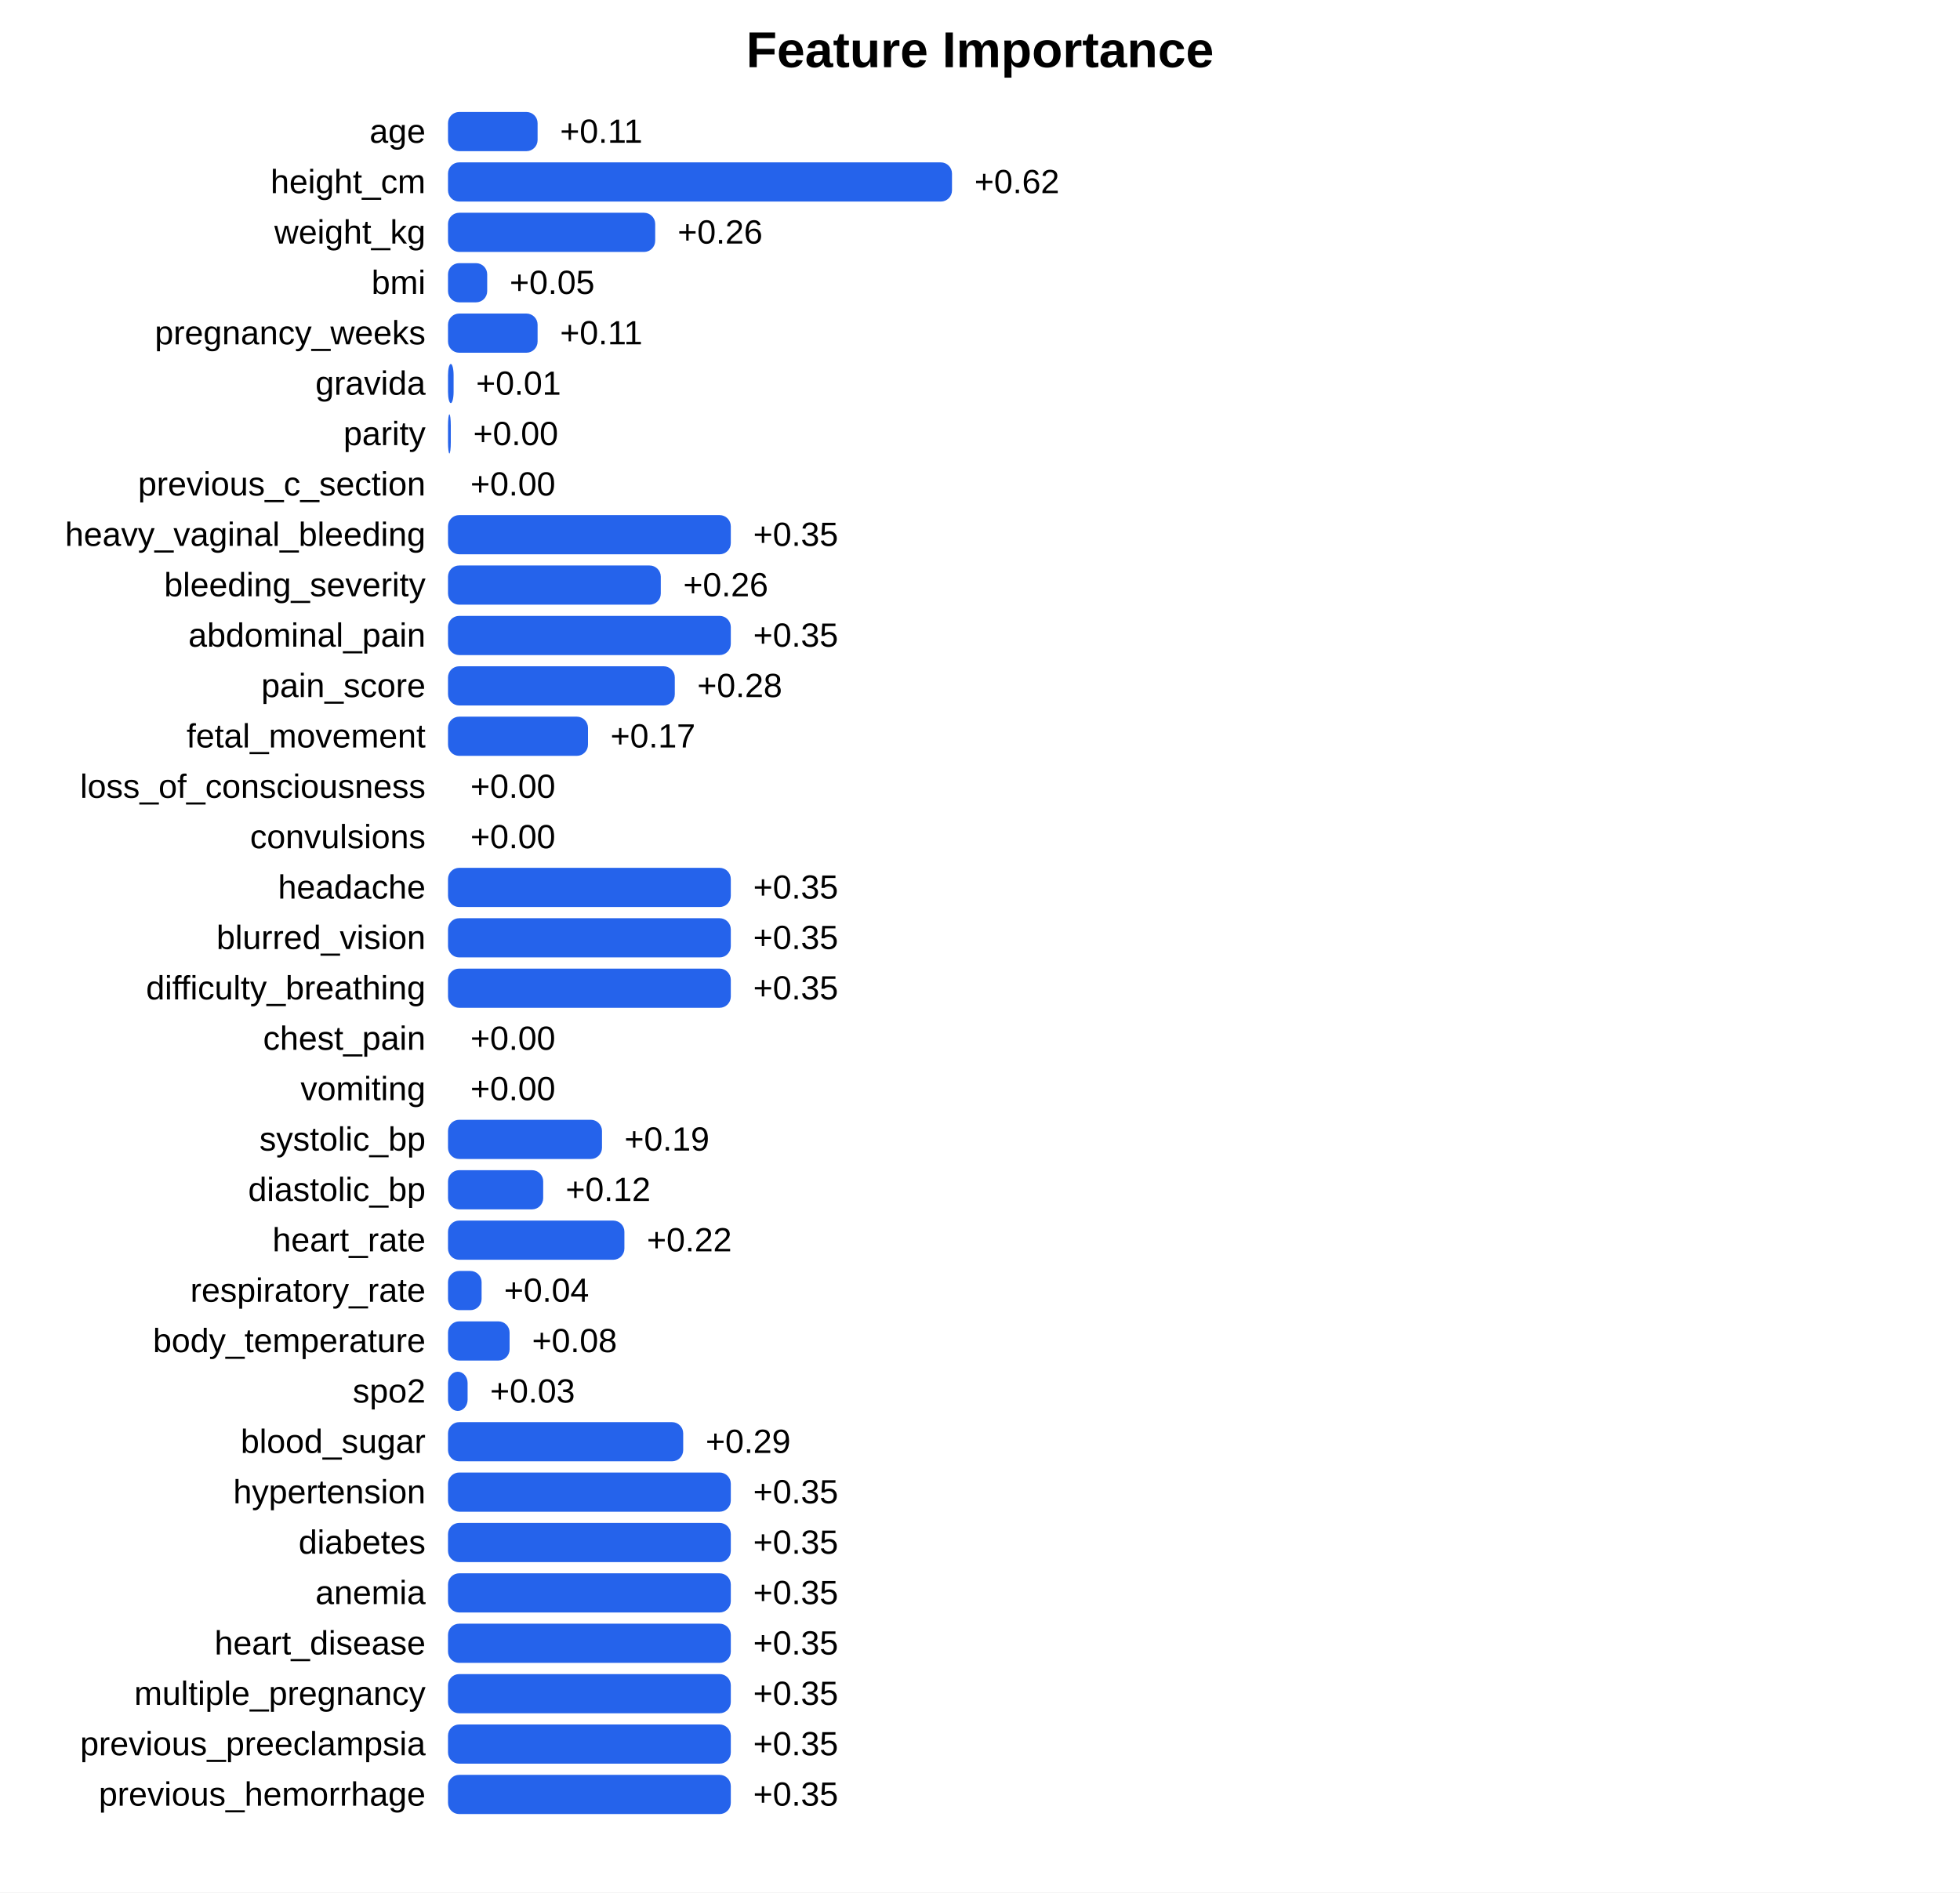
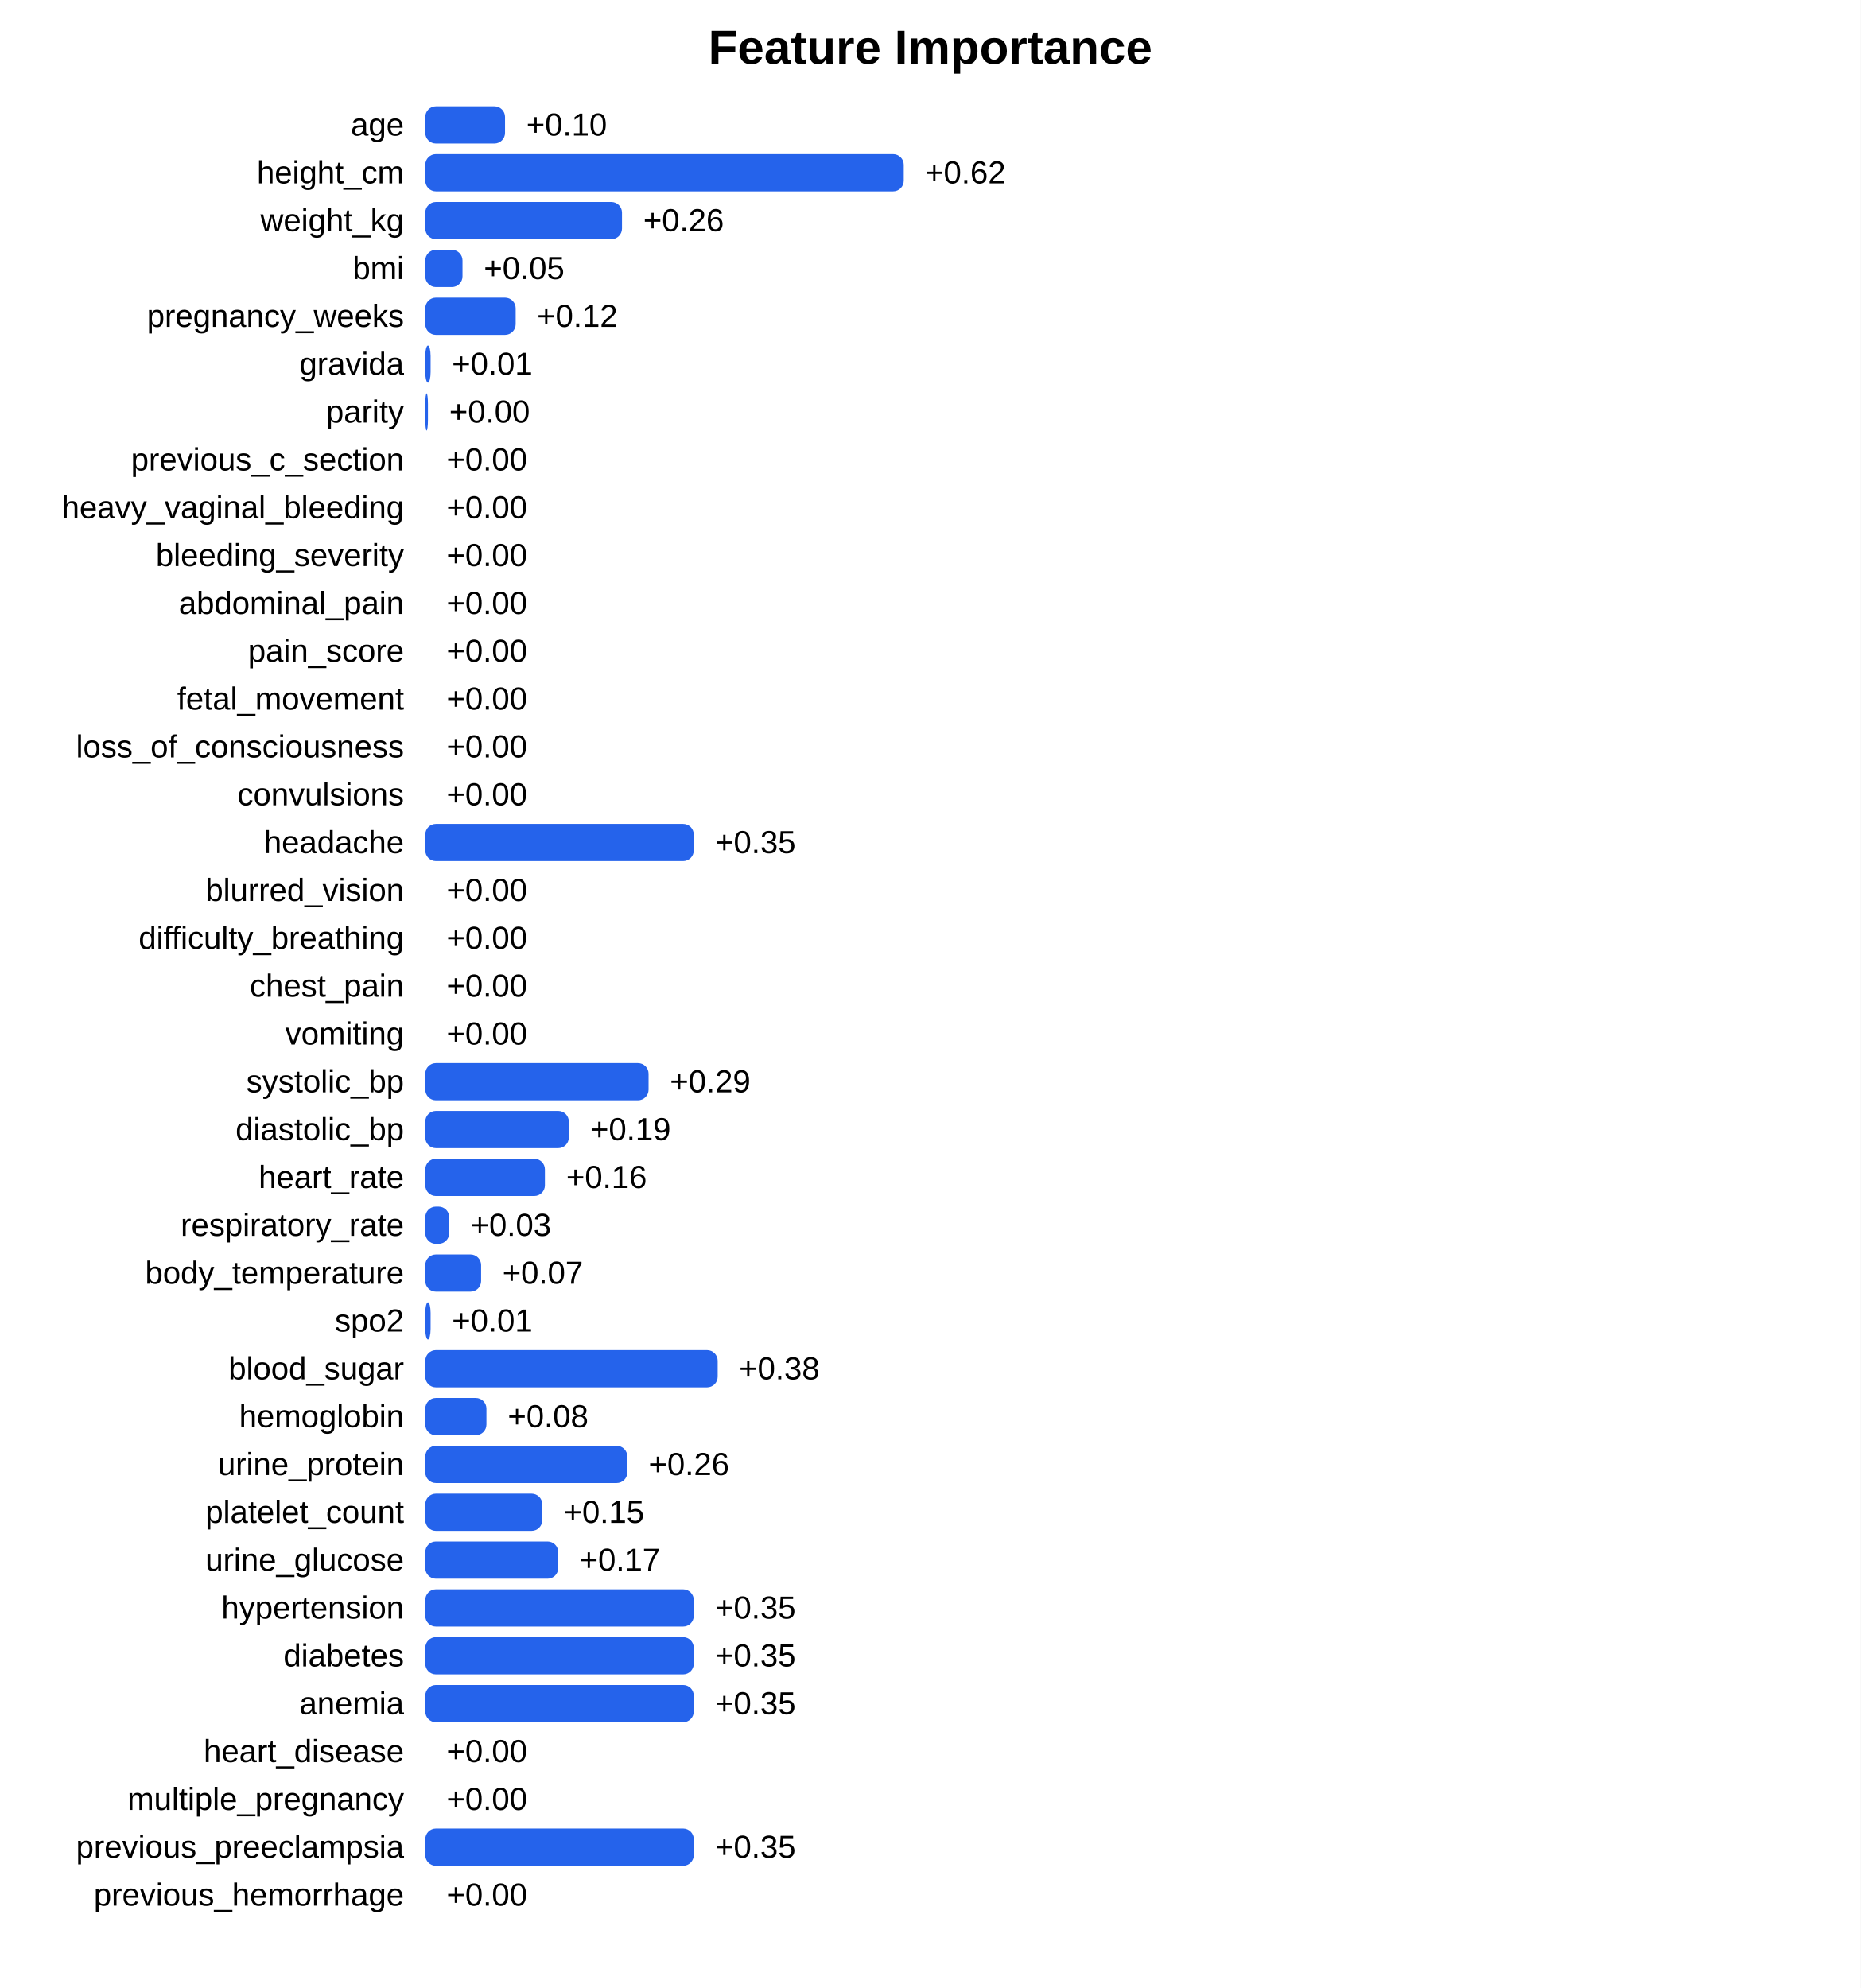
- <svg xmlns="http://www.w3.org/2000/svg" width="700" height="676" viewBox="0 0 700 676">
+ <svg xmlns="http://www.w3.org/2000/svg" width="700" height="748" viewBox="0 0 700 748">
  <rect width="100%" height="100%" fill="white" />
  <text x="350.0" y="24" text-anchor="middle" font-size="18" font-family="Arial" font-weight="bold">Feature Importance</text>
-   <rect x="160" y="40" width="32" height="14" fill="#2563eb" rx="4" />
+   <rect x="160" y="40" width="30" height="14" fill="#2563eb" rx="4" />
  <text x="152" y="51" text-anchor="end" font-size="12" font-family="Arial">age</text>
-   <text x="200" y="51" font-size="12" font-family="Arial">+0.11</text>
+   <text x="198" y="51" font-size="12" font-family="Arial">+0.10</text>
  <rect x="160" y="58" width="180" height="14" fill="#2563eb" rx="4" />
  <text x="152" y="69" text-anchor="end" font-size="12" font-family="Arial">height_cm</text>
  <text x="348" y="69" font-size="12" font-family="Arial">+0.62</text>
  <rect x="160" y="76" width="74" height="14" fill="#2563eb" rx="4" />
  <text x="152" y="87" text-anchor="end" font-size="12" font-family="Arial">weight_kg</text>
  <text x="242" y="87" font-size="12" font-family="Arial">+0.26</text>
  <rect x="160" y="94" width="14" height="14" fill="#2563eb" rx="4" />
  <text x="152" y="105" text-anchor="end" font-size="12" font-family="Arial">bmi</text>
  <text x="182" y="105" font-size="12" font-family="Arial">+0.05</text>
-   <rect x="160" y="112" width="32" height="14" fill="#2563eb" rx="4" />
+   <rect x="160" y="112" width="34" height="14" fill="#2563eb" rx="4" />
  <text x="152" y="123" text-anchor="end" font-size="12" font-family="Arial">pregnancy_weeks</text>
-   <text x="200" y="123" font-size="12" font-family="Arial">+0.11</text>
+   <text x="202" y="123" font-size="12" font-family="Arial">+0.12</text>
  <rect x="160" y="130" width="2" height="14" fill="#2563eb" rx="4" />
  <text x="152" y="141" text-anchor="end" font-size="12" font-family="Arial">gravida</text>
  <text x="170" y="141" font-size="12" font-family="Arial">+0.01</text>
  <rect x="160" y="148" width="1" height="14" fill="#2563eb" rx="4" />
  <text x="152" y="159" text-anchor="end" font-size="12" font-family="Arial">parity</text>
  <text x="169" y="159" font-size="12" font-family="Arial">+0.00</text>
  <rect x="160" y="166" width="0" height="14" fill="#2563eb" rx="4" />
  <text x="152" y="177" text-anchor="end" font-size="12" font-family="Arial">previous_c_section</text>
  <text x="168" y="177" font-size="12" font-family="Arial">+0.00</text>
-   <rect x="160" y="184" width="101" height="14" fill="#2563eb" rx="4" />
+   <rect x="160" y="184" width="0" height="14" fill="#2563eb" rx="4" />
  <text x="152" y="195" text-anchor="end" font-size="12" font-family="Arial">heavy_vaginal_bleeding</text>
-   <text x="269" y="195" font-size="12" font-family="Arial">+0.35</text>
-   <rect x="160" y="202" width="76" height="14" fill="#2563eb" rx="4" />
+   <text x="168" y="195" font-size="12" font-family="Arial">+0.00</text>
+   <rect x="160" y="202" width="0" height="14" fill="#2563eb" rx="4" />
  <text x="152" y="213" text-anchor="end" font-size="12" font-family="Arial">bleeding_severity</text>
-   <text x="244" y="213" font-size="12" font-family="Arial">+0.26</text>
-   <rect x="160" y="220" width="101" height="14" fill="#2563eb" rx="4" />
+   <text x="168" y="213" font-size="12" font-family="Arial">+0.00</text>
+   <rect x="160" y="220" width="0" height="14" fill="#2563eb" rx="4" />
  <text x="152" y="231" text-anchor="end" font-size="12" font-family="Arial">abdominal_pain</text>
-   <text x="269" y="231" font-size="12" font-family="Arial">+0.35</text>
-   <rect x="160" y="238" width="81" height="14" fill="#2563eb" rx="4" />
+   <text x="168" y="231" font-size="12" font-family="Arial">+0.00</text>
+   <rect x="160" y="238" width="0" height="14" fill="#2563eb" rx="4" />
  <text x="152" y="249" text-anchor="end" font-size="12" font-family="Arial">pain_score</text>
-   <text x="249" y="249" font-size="12" font-family="Arial">+0.28</text>
-   <rect x="160" y="256" width="50" height="14" fill="#2563eb" rx="4" />
+   <text x="168" y="249" font-size="12" font-family="Arial">+0.00</text>
+   <rect x="160" y="256" width="0" height="14" fill="#2563eb" rx="4" />
  <text x="152" y="267" text-anchor="end" font-size="12" font-family="Arial">fetal_movement</text>
-   <text x="218" y="267" font-size="12" font-family="Arial">+0.17</text>
+   <text x="168" y="267" font-size="12" font-family="Arial">+0.00</text>
  <rect x="160" y="274" width="0" height="14" fill="#2563eb" rx="4" />
  <text x="152" y="285" text-anchor="end" font-size="12" font-family="Arial">loss_of_consciousness</text>
  <text x="168" y="285" font-size="12" font-family="Arial">+0.00</text>
  <rect x="160" y="292" width="0" height="14" fill="#2563eb" rx="4" />
  <text x="152" y="303" text-anchor="end" font-size="12" font-family="Arial">convulsions</text>
  <text x="168" y="303" font-size="12" font-family="Arial">+0.00</text>
  <rect x="160" y="310" width="101" height="14" fill="#2563eb" rx="4" />
  <text x="152" y="321" text-anchor="end" font-size="12" font-family="Arial">headache</text>
  <text x="269" y="321" font-size="12" font-family="Arial">+0.35</text>
-   <rect x="160" y="328" width="101" height="14" fill="#2563eb" rx="4" />
+   <rect x="160" y="328" width="0" height="14" fill="#2563eb" rx="4" />
  <text x="152" y="339" text-anchor="end" font-size="12" font-family="Arial">blurred_vision</text>
-   <text x="269" y="339" font-size="12" font-family="Arial">+0.35</text>
-   <rect x="160" y="346" width="101" height="14" fill="#2563eb" rx="4" />
+   <text x="168" y="339" font-size="12" font-family="Arial">+0.00</text>
+   <rect x="160" y="346" width="0" height="14" fill="#2563eb" rx="4" />
  <text x="152" y="357" text-anchor="end" font-size="12" font-family="Arial">difficulty_breathing</text>
-   <text x="269" y="357" font-size="12" font-family="Arial">+0.35</text>
+   <text x="168" y="357" font-size="12" font-family="Arial">+0.00</text>
  <rect x="160" y="364" width="0" height="14" fill="#2563eb" rx="4" />
  <text x="152" y="375" text-anchor="end" font-size="12" font-family="Arial">chest_pain</text>
  <text x="168" y="375" font-size="12" font-family="Arial">+0.00</text>
  <rect x="160" y="382" width="0" height="14" fill="#2563eb" rx="4" />
  <text x="152" y="393" text-anchor="end" font-size="12" font-family="Arial">vomiting</text>
  <text x="168" y="393" font-size="12" font-family="Arial">+0.00</text>
-   <rect x="160" y="400" width="55" height="14" fill="#2563eb" rx="4" />
+   <rect x="160" y="400" width="84" height="14" fill="#2563eb" rx="4" />
  <text x="152" y="411" text-anchor="end" font-size="12" font-family="Arial">systolic_bp</text>
-   <text x="223" y="411" font-size="12" font-family="Arial">+0.19</text>
-   <rect x="160" y="418" width="34" height="14" fill="#2563eb" rx="4" />
+   <text x="252" y="411" font-size="12" font-family="Arial">+0.29</text>
+   <rect x="160" y="418" width="54" height="14" fill="#2563eb" rx="4" />
  <text x="152" y="429" text-anchor="end" font-size="12" font-family="Arial">diastolic_bp</text>
-   <text x="202" y="429" font-size="12" font-family="Arial">+0.12</text>
-   <rect x="160" y="436" width="63" height="14" fill="#2563eb" rx="4" />
+   <text x="222" y="429" font-size="12" font-family="Arial">+0.19</text>
+   <rect x="160" y="436" width="45" height="14" fill="#2563eb" rx="4" />
  <text x="152" y="447" text-anchor="end" font-size="12" font-family="Arial">heart_rate</text>
-   <text x="231" y="447" font-size="12" font-family="Arial">+0.22</text>
-   <rect x="160" y="454" width="12" height="14" fill="#2563eb" rx="4" />
+   <text x="213" y="447" font-size="12" font-family="Arial">+0.16</text>
+   <rect x="160" y="454" width="9" height="14" fill="#2563eb" rx="4" />
  <text x="152" y="465" text-anchor="end" font-size="12" font-family="Arial">respiratory_rate</text>
-   <text x="180" y="465" font-size="12" font-family="Arial">+0.04</text>
-   <rect x="160" y="472" width="22" height="14" fill="#2563eb" rx="4" />
+   <text x="177" y="465" font-size="12" font-family="Arial">+0.03</text>
+   <rect x="160" y="472" width="21" height="14" fill="#2563eb" rx="4" />
  <text x="152" y="483" text-anchor="end" font-size="12" font-family="Arial">body_temperature</text>
-   <text x="190" y="483" font-size="12" font-family="Arial">+0.08</text>
-   <rect x="160" y="490" width="7" height="14" fill="#2563eb" rx="4" />
+   <text x="189" y="483" font-size="12" font-family="Arial">+0.07</text>
+   <rect x="160" y="490" width="2" height="14" fill="#2563eb" rx="4" />
  <text x="152" y="501" text-anchor="end" font-size="12" font-family="Arial">spo2</text>
-   <text x="175" y="501" font-size="12" font-family="Arial">+0.03</text>
-   <rect x="160" y="508" width="84" height="14" fill="#2563eb" rx="4" />
+   <text x="170" y="501" font-size="12" font-family="Arial">+0.01</text>
+   <rect x="160" y="508" width="110" height="14" fill="#2563eb" rx="4" />
  <text x="152" y="519" text-anchor="end" font-size="12" font-family="Arial">blood_sugar</text>
-   <text x="252" y="519" font-size="12" font-family="Arial">+0.29</text>
-   <rect x="160" y="526" width="101" height="14" fill="#2563eb" rx="4" />
-   <text x="152" y="537" text-anchor="end" font-size="12" font-family="Arial">hypertension</text>
-   <text x="269" y="537" font-size="12" font-family="Arial">+0.35</text>
-   <rect x="160" y="544" width="101" height="14" fill="#2563eb" rx="4" />
-   <text x="152" y="555" text-anchor="end" font-size="12" font-family="Arial">diabetes</text>
-   <text x="269" y="555" font-size="12" font-family="Arial">+0.35</text>
-   <rect x="160" y="562" width="101" height="14" fill="#2563eb" rx="4" />
-   <text x="152" y="573" text-anchor="end" font-size="12" font-family="Arial">anemia</text>
-   <text x="269" y="573" font-size="12" font-family="Arial">+0.35</text>
-   <rect x="160" y="580" width="101" height="14" fill="#2563eb" rx="4" />
-   <text x="152" y="591" text-anchor="end" font-size="12" font-family="Arial">heart_disease</text>
-   <text x="269" y="591" font-size="12" font-family="Arial">+0.35</text>
+   <text x="278" y="519" font-size="12" font-family="Arial">+0.38</text>
+   <rect x="160" y="526" width="23" height="14" fill="#2563eb" rx="4" />
+   <text x="152" y="537" text-anchor="end" font-size="12" font-family="Arial">hemoglobin</text>
+   <text x="191" y="537" font-size="12" font-family="Arial">+0.08</text>
+   <rect x="160" y="544" width="76" height="14" fill="#2563eb" rx="4" />
+   <text x="152" y="555" text-anchor="end" font-size="12" font-family="Arial">urine_protein</text>
+   <text x="244" y="555" font-size="12" font-family="Arial">+0.26</text>
+   <rect x="160" y="562" width="44" height="14" fill="#2563eb" rx="4" />
+   <text x="152" y="573" text-anchor="end" font-size="12" font-family="Arial">platelet_count</text>
+   <text x="212" y="573" font-size="12" font-family="Arial">+0.15</text>
+   <rect x="160" y="580" width="50" height="14" fill="#2563eb" rx="4" />
+   <text x="152" y="591" text-anchor="end" font-size="12" font-family="Arial">urine_glucose</text>
+   <text x="218" y="591" font-size="12" font-family="Arial">+0.17</text>
  <rect x="160" y="598" width="101" height="14" fill="#2563eb" rx="4" />
-   <text x="152" y="609" text-anchor="end" font-size="12" font-family="Arial">multiple_pregnancy</text>
+   <text x="152" y="609" text-anchor="end" font-size="12" font-family="Arial">hypertension</text>
  <text x="269" y="609" font-size="12" font-family="Arial">+0.35</text>
  <rect x="160" y="616" width="101" height="14" fill="#2563eb" rx="4" />
-   <text x="152" y="627" text-anchor="end" font-size="12" font-family="Arial">previous_preeclampsia</text>
+   <text x="152" y="627" text-anchor="end" font-size="12" font-family="Arial">diabetes</text>
  <text x="269" y="627" font-size="12" font-family="Arial">+0.35</text>
  <rect x="160" y="634" width="101" height="14" fill="#2563eb" rx="4" />
-   <text x="152" y="645" text-anchor="end" font-size="12" font-family="Arial">previous_hemorrhage</text>
+   <text x="152" y="645" text-anchor="end" font-size="12" font-family="Arial">anemia</text>
  <text x="269" y="645" font-size="12" font-family="Arial">+0.35</text>
+   <rect x="160" y="652" width="0" height="14" fill="#2563eb" rx="4" />
+   <text x="152" y="663" text-anchor="end" font-size="12" font-family="Arial">heart_disease</text>
+   <text x="168" y="663" font-size="12" font-family="Arial">+0.00</text>
+   <rect x="160" y="670" width="0" height="14" fill="#2563eb" rx="4" />
+   <text x="152" y="681" text-anchor="end" font-size="12" font-family="Arial">multiple_pregnancy</text>
+   <text x="168" y="681" font-size="12" font-family="Arial">+0.00</text>
+   <rect x="160" y="688" width="101" height="14" fill="#2563eb" rx="4" />
+   <text x="152" y="699" text-anchor="end" font-size="12" font-family="Arial">previous_preeclampsia</text>
+   <text x="269" y="699" font-size="12" font-family="Arial">+0.35</text>
+   <rect x="160" y="706" width="0" height="14" fill="#2563eb" rx="4" />
+   <text x="152" y="717" text-anchor="end" font-size="12" font-family="Arial">previous_hemorrhage</text>
+   <text x="168" y="717" font-size="12" font-family="Arial">+0.00</text>
</svg>
